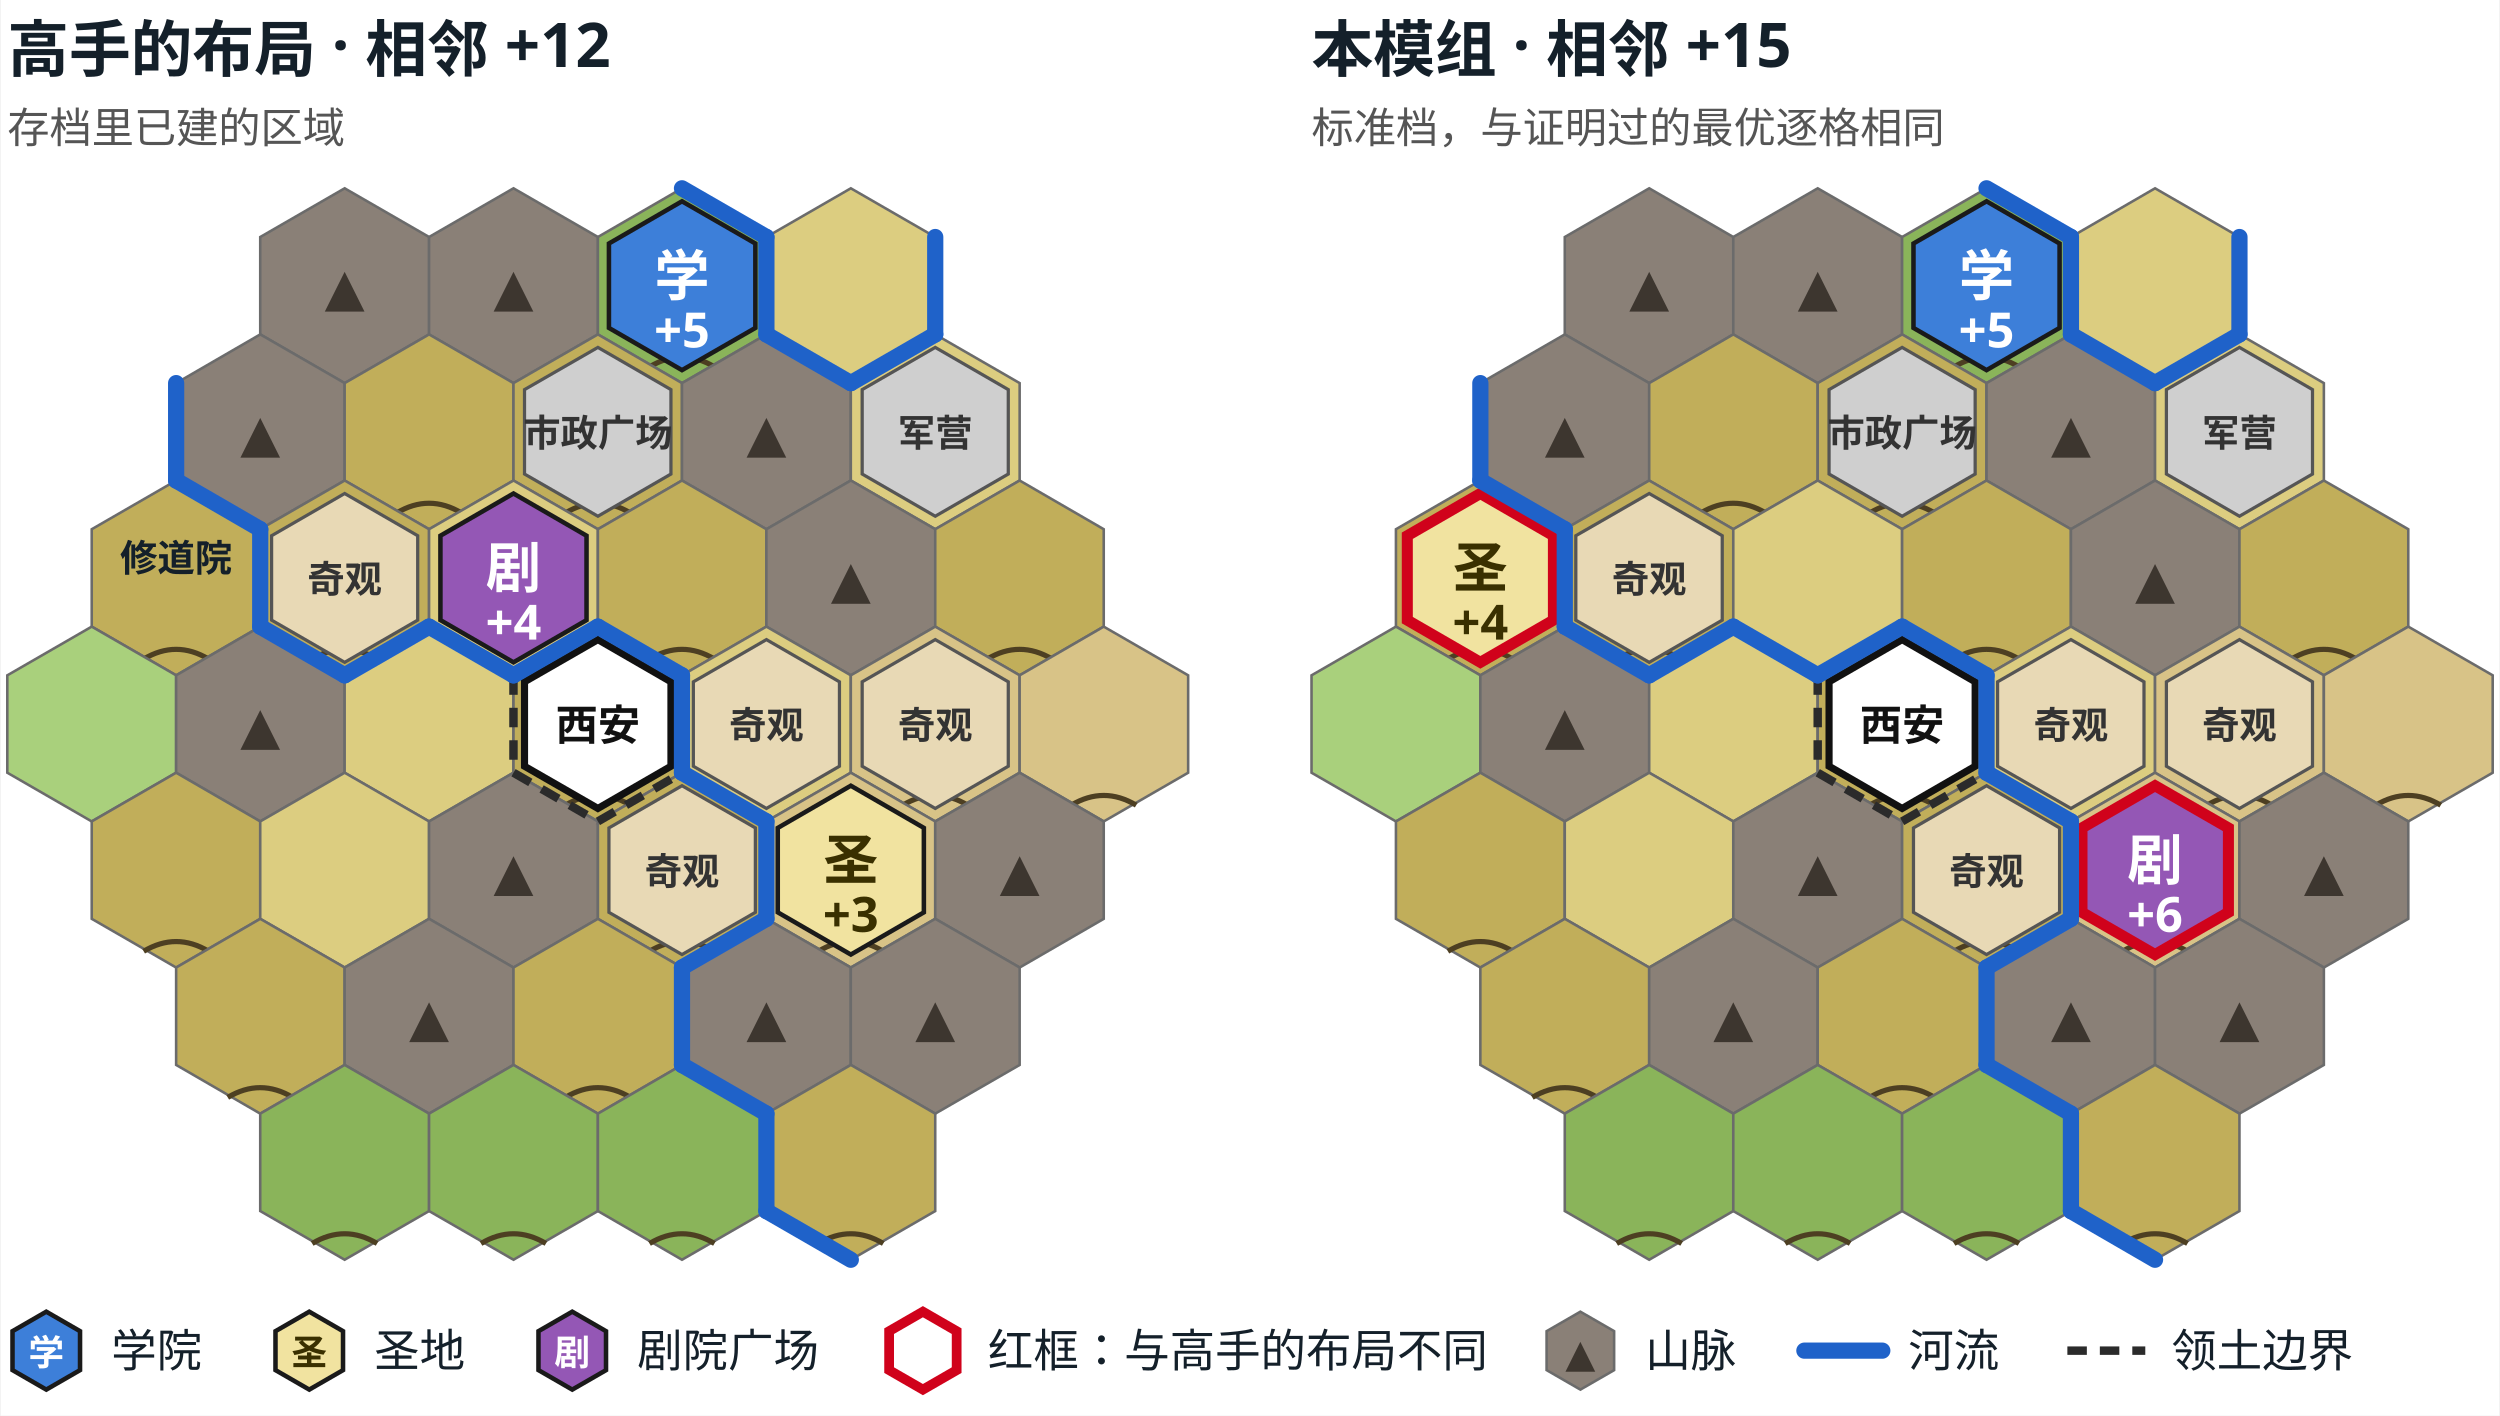
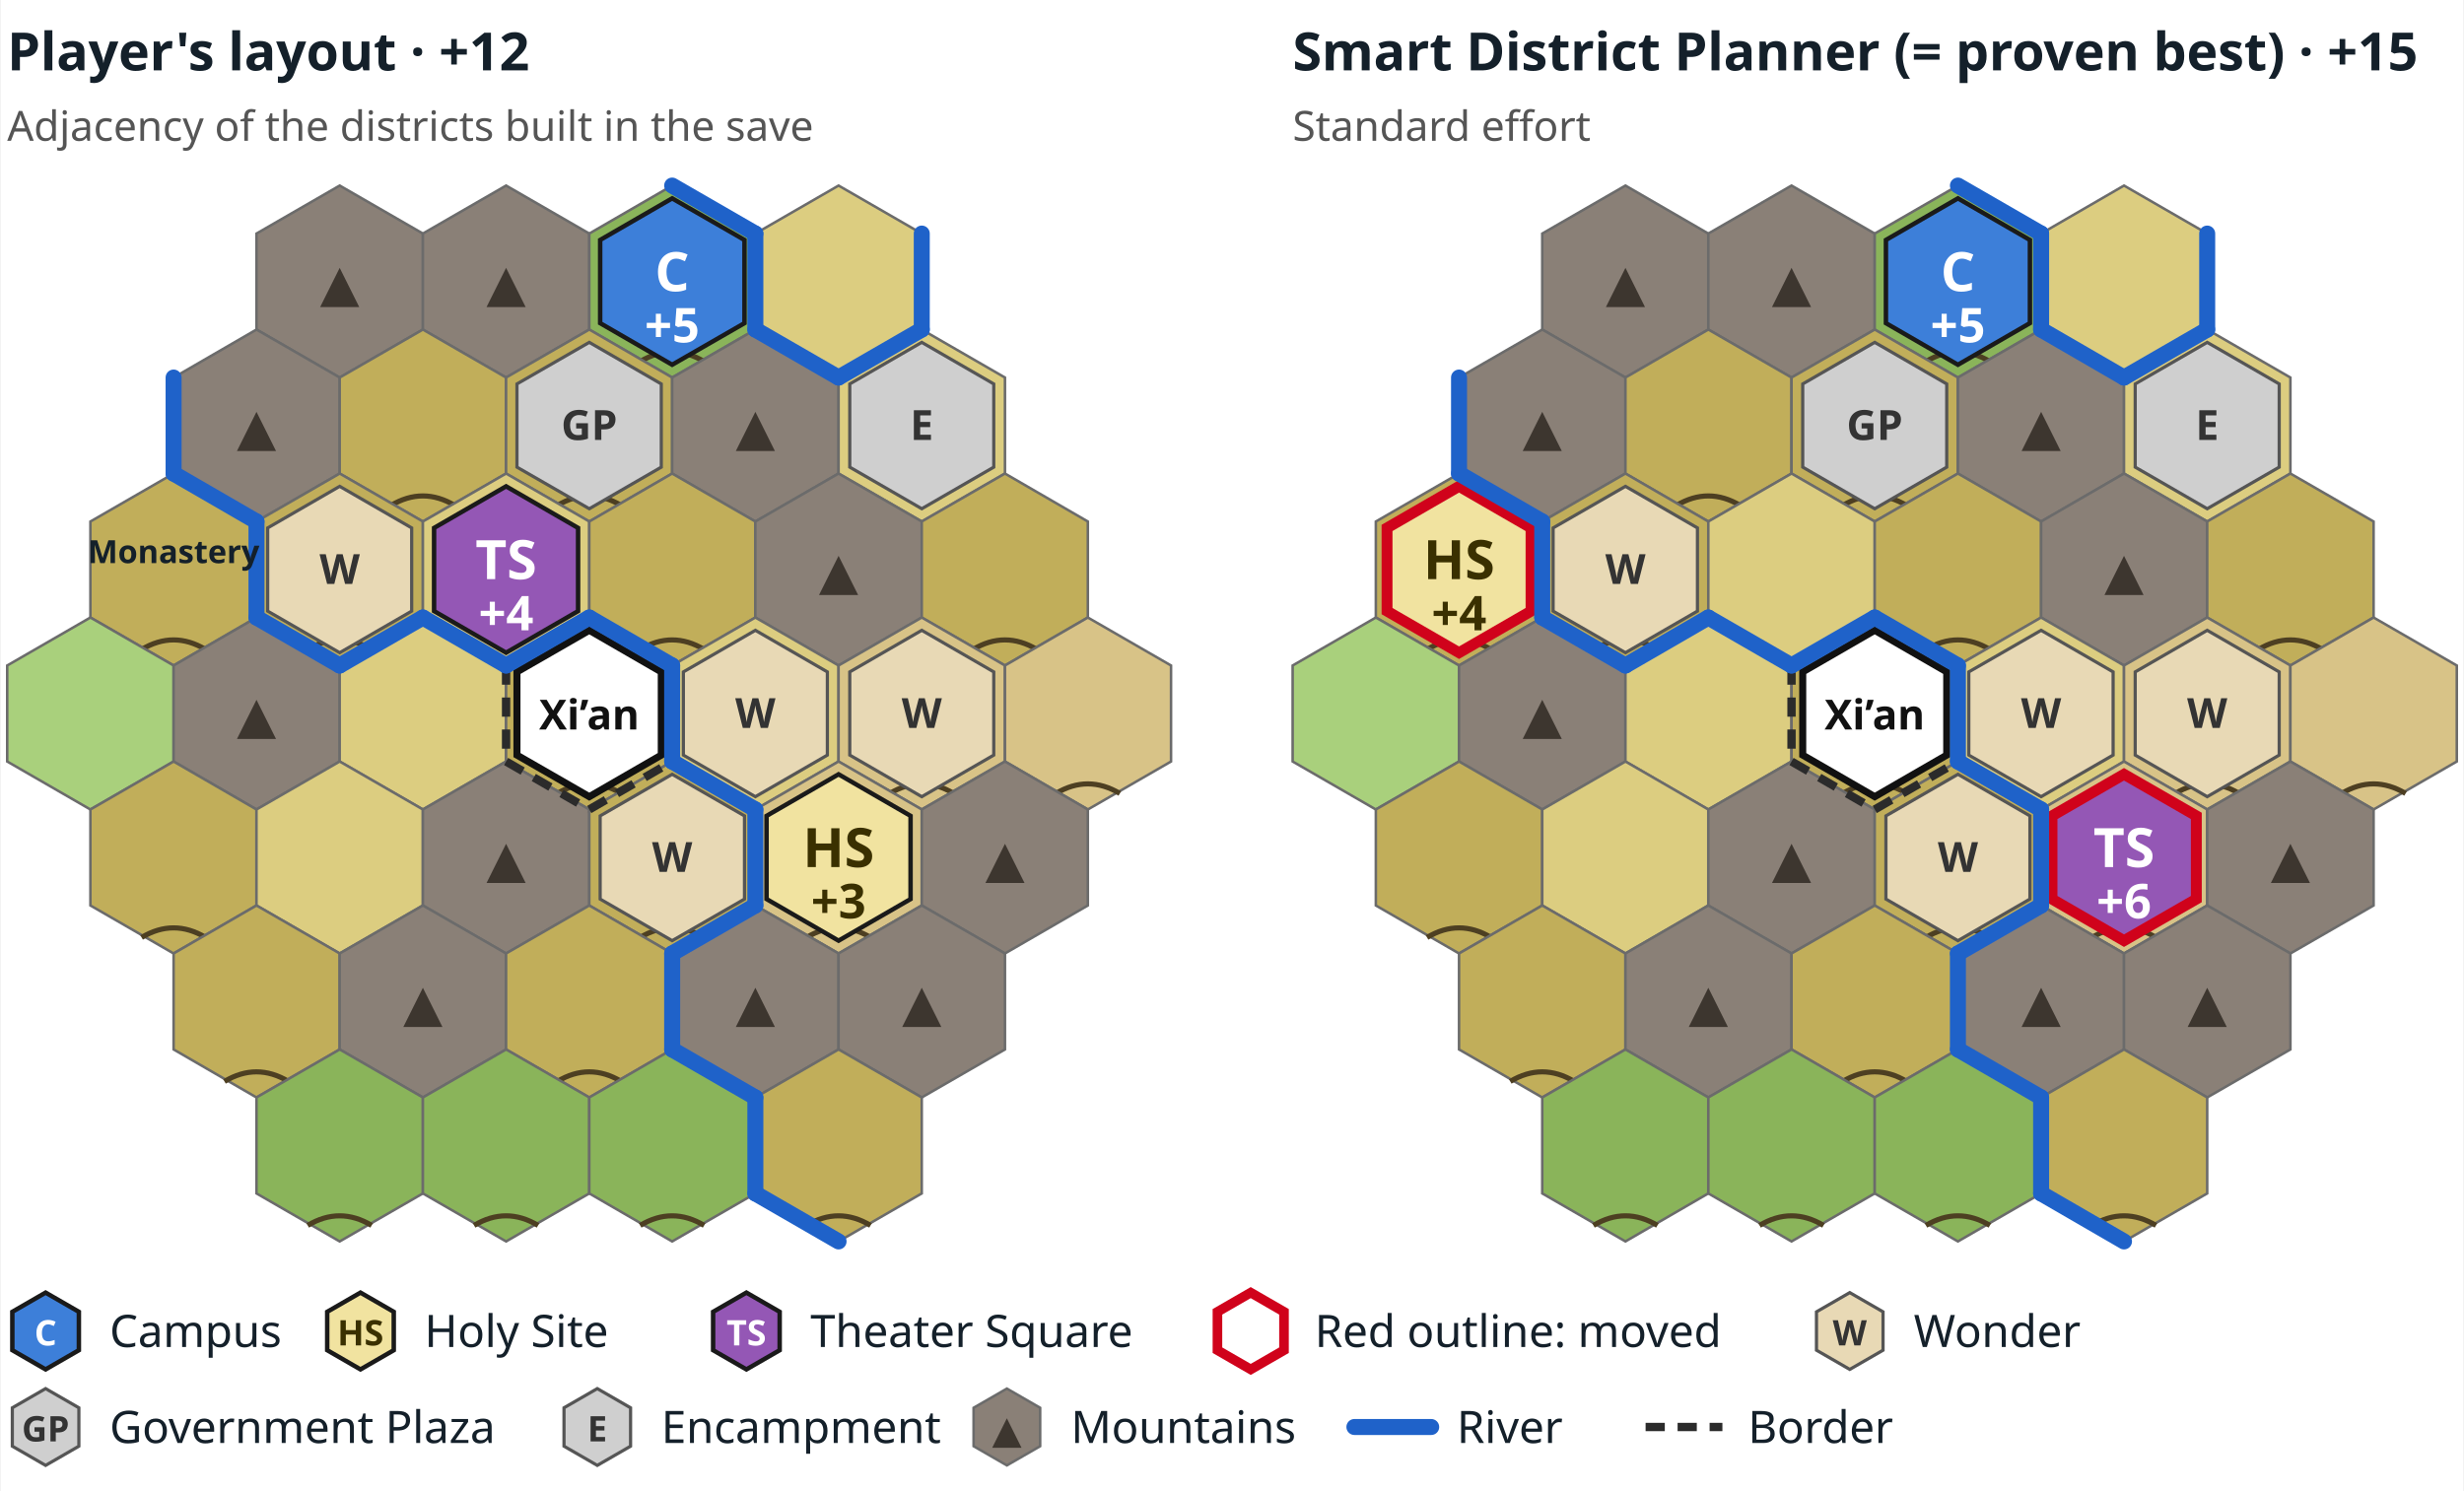
- <svg xmlns="http://www.w3.org/2000/svg" width="770" height="436" viewBox="0 0 769.5 436.0" font-family="'Noto Sans SC','PingFang SC','Microsoft YaHei','Hiragino Sans GB',sans-serif">
+ <svg xmlns="http://www.w3.org/2000/svg" width="770" height="466" viewBox="0 0 769.5 466.0" font-family="'Noto Sans SC','PingFang SC','Microsoft YaHei','Hiragino Sans GB',sans-serif">
  <rect width="100%" height="100%" fill="#ffffff" />
  <defs>
    <pattern id="foreign" width="6" height="6" patternUnits="userSpaceOnUse" patternTransform="rotate(45)">
      <line x1="0" y1="0" x2="0" y2="6" stroke="#ffffff" stroke-width="2.2" stroke-opacity="0.75" />
    </pattern>
    <pattern id="flood" width="8" height="7" patternUnits="userSpaceOnUse">
      <path d="M0,4 q2,-2.5 4,0 t4,0" fill="none" stroke="#7a5a1e" stroke-width="1.1" stroke-opacity="0.7" />
    </pattern>
  </defs>
-   <text x="2.0" y="22.0" font-size="19" font-weight="700" fill="#14202a" text-anchor="start">高手的布局 · 相邻 +12</text>
-   <text x="2.0" y="44.0" font-size="13" font-weight="400" fill="#555555" text-anchor="start">存档里已建的区域</text>
+   <text x="2.0" y="22.0" font-size="16.5" font-weight="700" fill="#14202a" text-anchor="start">Player's layout · +12</text>
+   <text x="2.0" y="44.0" font-size="13" font-weight="400" fill="#555555" text-anchor="start">Adjacency of the districts built in the save</text>
  <polygon points="131.9,73.0 131.9,103.0 105.9,118.0 79.9,103.0 79.9,73.0 105.9,58.0" fill="#8a8077" stroke="#6b6b6b" stroke-width="0.8" />
  <text x="105.9" y="94.0" font-size="16" font-weight="400" fill="#3d362f" text-anchor="middle">▲</text>
  <polygon points="183.9,73.0 183.9,103.0 157.9,118.0 131.9,103.0 131.9,73.0 157.9,58.0" fill="#8a8077" stroke="#6b6b6b" stroke-width="0.8" />
  <text x="157.9" y="94.0" font-size="16" font-weight="400" fill="#3d362f" text-anchor="middle">▲</text>
  <polygon points="235.8,73.0 235.8,103.0 209.8,118.0 183.9,103.0 183.9,73.0 209.8,58.0" fill="#8ab45a" stroke="#6b6b6b" stroke-width="0.8" />
  <path d="M199.8,113.0 q10,-6 20,0" fill="none" stroke="#4d3f22" stroke-width="1.6" />
  <polygon points="232.4,75.0 232.4,101.0 209.8,114.0 187.3,101.0 187.3,75.0 209.8,62.0" fill="#3d7fd9" stroke="#1a1a1a" stroke-width="1.4" />
-   <text x="209.8" y="91.0" font-size="17" font-weight="700" fill="#ffffff" text-anchor="middle">学</text>
+   <text x="209.8" y="91.0" font-size="17" font-weight="700" fill="#ffffff" text-anchor="middle">C</text>
  <text x="209.8" y="107.0" font-size="15" font-weight="700" fill="#ffffff" text-anchor="middle">+5</text>
  <polygon points="287.8,73.0 287.8,103.0 261.8,118.0 235.8,103.0 235.8,73.0 261.8,58.0" fill="#dccd80" stroke="#6b6b6b" stroke-width="0.8" />
  <polygon points="105.9,118.0 105.9,148.0 79.9,163.0 54.0,148.0 54.0,118.0 79.9,103.0" fill="#8a8077" stroke="#6b6b6b" stroke-width="0.8" />
  <text x="79.9" y="139.0" font-size="16" font-weight="400" fill="#3d362f" text-anchor="middle">▲</text>
  <polygon points="157.9,118.0 157.9,148.0 131.9,163.0 105.9,148.0 105.9,118.0 131.9,103.0" fill="#c1ae5a" stroke="#6b6b6b" stroke-width="0.8" />
  <path d="M121.9,158.0 q10,-6 20,0" fill="none" stroke="#4d3f22" stroke-width="1.6" />
  <polygon points="209.8,118.0 209.8,148.0 183.9,163.0 157.9,148.0 157.9,118.0 183.9,103.0" fill="#c1ae5a" stroke="#6b6b6b" stroke-width="0.8" />
  <path d="M173.9,158.0 q10,-6 20,0" fill="none" stroke="#4d3f22" stroke-width="1.6" />
  <polygon points="206.4,120.0 206.4,146.0 183.9,159.0 161.3,146.0 161.3,120.0 183.9,107.0" fill="#cfcfcf" stroke="#555555" stroke-width="1" />
-   <text x="183.9" y="137.5" font-size="11.5" font-weight="700" fill="#333333" text-anchor="middle">市政广场</text>
+   <text x="183.9" y="137.5" font-size="13" font-weight="700" fill="#333333" text-anchor="middle">GP</text>
  <polygon points="261.8,118.0 261.8,148.0 235.8,163.0 209.8,148.0 209.8,118.0 235.8,103.0" fill="#8a8077" stroke="#6b6b6b" stroke-width="0.8" />
  <text x="235.8" y="139.0" font-size="16" font-weight="400" fill="#3d362f" text-anchor="middle">▲</text>
  <polygon points="313.8,118.0 313.8,148.0 287.8,163.0 261.8,148.0 261.8,118.0 287.8,103.0" fill="#dccd80" stroke="#6b6b6b" stroke-width="0.8" />
  <polygon points="310.3,120.0 310.3,146.0 287.8,159.0 265.3,146.0 265.3,120.0 287.8,107.0" fill="#cfcfcf" stroke="#555555" stroke-width="1" />
-   <text x="287.8" y="137.5" font-size="11.5" font-weight="700" fill="#333333" text-anchor="middle">军营</text>
+   <text x="287.8" y="137.5" font-size="13" font-weight="700" fill="#333333" text-anchor="middle">E</text>
  <polygon points="79.9,163.0 79.9,193.0 54.0,208.0 28.0,193.0 28.0,163.0 54.0,148.0" fill="#c1ae5a" stroke="#6b6b6b" stroke-width="0.8" />
  <path d="M44.0,203.0 q10,-6 20,0" fill="none" stroke="#4d3f22" stroke-width="1.6" />
  <polygon points="131.9,163.0 131.9,193.0 105.9,208.0 79.9,193.0 79.9,163.0 105.9,148.0" fill="#c1ae5a" stroke="#6b6b6b" stroke-width="0.8" />
  <path d="M95.9,203.0 q10,-6 20,0" fill="none" stroke="#4d3f22" stroke-width="1.6" />
  <polygon points="128.4,165.0 128.4,191.0 105.9,204.0 83.4,191.0 83.4,165.0 105.9,152.0" fill="#e8d9b5" stroke="#555555" stroke-width="1" />
-   <text x="105.9" y="182.5" font-size="11.5" font-weight="700" fill="#333333" text-anchor="middle">奇观</text>
+   <text x="105.9" y="182.5" font-size="13" font-weight="700" fill="#333333" text-anchor="middle">W</text>
  <polygon points="183.9,163.0 183.9,193.0 157.9,208.0 131.9,193.0 131.9,163.0 157.9,148.0" fill="#dccd80" stroke="#6b6b6b" stroke-width="0.8" />
  <polygon points="180.4,165.0 180.4,191.0 157.9,204.0 135.4,191.0 135.4,165.0 157.9,152.0" fill="#9457b5" stroke="#1a1a1a" stroke-width="1.4" />
-   <text x="157.9" y="181.0" font-size="17" font-weight="700" fill="#ffffff" text-anchor="middle">剧</text>
+   <text x="157.9" y="181.0" font-size="17" font-weight="700" fill="#ffffff" text-anchor="middle">TS</text>
  <text x="157.9" y="197.0" font-size="15" font-weight="700" fill="#ffffff" text-anchor="middle">+4</text>
  <polygon points="235.8,163.0 235.8,193.0 209.8,208.0 183.9,193.0 183.9,163.0 209.8,148.0" fill="#c1ae5a" stroke="#6b6b6b" stroke-width="0.8" />
  <path d="M199.8,203.0 q10,-6 20,0" fill="none" stroke="#4d3f22" stroke-width="1.6" />
  <polygon points="287.8,163.0 287.8,193.0 261.8,208.0 235.8,193.0 235.8,163.0 261.8,148.0" fill="#8a8077" stroke="#6b6b6b" stroke-width="0.8" />
  <text x="261.8" y="184.0" font-size="16" font-weight="400" fill="#3d362f" text-anchor="middle">▲</text>
  <polygon points="339.7,163.0 339.7,193.0 313.8,208.0 287.8,193.0 287.8,163.0 313.8,148.0" fill="#c1ae5a" stroke="#6b6b6b" stroke-width="0.8" />
  <path d="M303.8,203.0 q10,-6 20,0" fill="none" stroke="#4d3f22" stroke-width="1.6" />
  <polygon points="54.0,208.0 54.0,238.0 28.0,253.0 2.0,238.0 2.0,208.0 28.0,193.0" fill="#a9d07c" stroke="#6b6b6b" stroke-width="0.8" />
  <polygon points="105.9,208.0 105.9,238.0 79.9,253.0 54.0,238.0 54.0,208.0 79.9,193.0" fill="#8a8077" stroke="#6b6b6b" stroke-width="0.8" />
  <text x="79.9" y="229.0" font-size="16" font-weight="400" fill="#3d362f" text-anchor="middle">▲</text>
  <polygon points="157.9,208.0 157.9,238.0 131.9,253.0 105.9,238.0 105.9,208.0 131.9,193.0" fill="#dccd80" stroke="#6b6b6b" stroke-width="0.8" />
  <polygon points="209.8,208.0 209.8,238.0 183.9,253.0 157.9,238.0 157.9,208.0 183.9,193.0" fill="#c1ae5a" stroke="#6b6b6b" stroke-width="0.8" />
  <path d="M173.9,248.0 q10,-6 20,0" fill="none" stroke="#4d3f22" stroke-width="1.6" />
  <polygon points="206.4,210.0 206.4,236.0 183.9,249.0 161.3,236.0 161.3,210.0 183.9,197.0" fill="#ffffff" stroke="#111111" stroke-width="2.2" />
-   <text x="183.9" y="228.0" font-size="13" font-weight="700" fill="#111111" text-anchor="middle">西安</text>
+   <text x="183.9" y="228.0" font-size="13" font-weight="700" fill="#111111" text-anchor="middle">Xi’an</text>
  <polygon points="261.8,208.0 261.8,238.0 235.8,253.0 209.8,238.0 209.8,208.0 235.8,193.0" fill="#dccd80" stroke="#6b6b6b" stroke-width="0.8" />
  <polygon points="258.3,210.0 258.3,236.0 235.8,249.0 213.3,236.0 213.3,210.0 235.8,197.0" fill="#e8d9b5" stroke="#555555" stroke-width="1" />
-   <text x="235.8" y="227.5" font-size="11.5" font-weight="700" fill="#333333" text-anchor="middle">奇观</text>
+   <text x="235.8" y="227.5" font-size="13" font-weight="700" fill="#333333" text-anchor="middle">W</text>
  <polygon points="313.8,208.0 313.8,238.0 287.8,253.0 261.8,238.0 261.8,208.0 287.8,193.0" fill="#d8c387" stroke="#6b6b6b" stroke-width="0.8" />
  <path d="M277.8,248.0 q10,-6 20,0" fill="none" stroke="#4d3f22" stroke-width="1.6" />
  <polygon points="310.3,210.0 310.3,236.0 287.8,249.0 265.3,236.0 265.3,210.0 287.8,197.0" fill="#e8d9b5" stroke="#555555" stroke-width="1" />
-   <text x="287.8" y="227.5" font-size="11.5" font-weight="700" fill="#333333" text-anchor="middle">奇观</text>
+   <text x="287.8" y="227.5" font-size="13" font-weight="700" fill="#333333" text-anchor="middle">W</text>
  <polygon points="365.7,208.0 365.7,238.0 339.7,253.0 313.8,238.0 313.8,208.0 339.7,193.0" fill="#d8c387" stroke="#6b6b6b" stroke-width="0.8" />
  <path d="M329.7,248.0 q10,-6 20,0" fill="none" stroke="#4d3f22" stroke-width="1.6" />
  <polygon points="79.9,253.0 79.9,283.0 54.0,298.0 28.0,283.0 28.0,253.0 54.0,238.0" fill="#c1ae5a" stroke="#6b6b6b" stroke-width="0.8" />
  <path d="M44.0,293.0 q10,-6 20,0" fill="none" stroke="#4d3f22" stroke-width="1.6" />
  <polygon points="131.9,253.0 131.9,283.0 105.9,298.0 79.9,283.0 79.9,253.0 105.9,238.0" fill="#dccd80" stroke="#6b6b6b" stroke-width="0.8" />
  <polygon points="183.9,253.0 183.9,283.0 157.9,298.0 131.9,283.0 131.9,253.0 157.9,238.0" fill="#8a8077" stroke="#6b6b6b" stroke-width="0.8" />
  <text x="157.9" y="274.0" font-size="16" font-weight="400" fill="#3d362f" text-anchor="middle">▲</text>
  <polygon points="235.8,253.0 235.8,283.0 209.8,298.0 183.9,283.0 183.9,253.0 209.8,238.0" fill="#c1ae5a" stroke="#6b6b6b" stroke-width="0.8" />
  <path d="M199.8,293.0 q10,-6 20,0" fill="none" stroke="#4d3f22" stroke-width="1.6" />
  <polygon points="232.4,255.0 232.4,281.0 209.8,294.0 187.3,281.0 187.3,255.0 209.8,242.0" fill="#e8d9b5" stroke="#555555" stroke-width="1" />
-   <text x="209.8" y="272.5" font-size="11.5" font-weight="700" fill="#333333" text-anchor="middle">奇观</text>
+   <text x="209.8" y="272.5" font-size="13" font-weight="700" fill="#333333" text-anchor="middle">W</text>
  <polygon points="287.8,253.0 287.8,283.0 261.8,298.0 235.8,283.0 235.8,253.0 261.8,238.0" fill="#d8c387" stroke="#6b6b6b" stroke-width="0.8" />
  <path d="M251.8,293.0 q10,-6 20,0" fill="none" stroke="#4d3f22" stroke-width="1.6" />
  <polygon points="284.3,255.0 284.3,281.0 261.8,294.0 239.3,281.0 239.3,255.0 261.8,242.0" fill="#f1e3a0" stroke="#1a1a1a" stroke-width="1.4" />
-   <text x="261.8" y="271.0" font-size="17" font-weight="700" fill="#3a3000" text-anchor="middle">圣</text>
+   <text x="261.8" y="271.0" font-size="17" font-weight="700" fill="#3a3000" text-anchor="middle">HS</text>
  <text x="261.8" y="287.0" font-size="15" font-weight="700" fill="#3a3000" text-anchor="middle">+3</text>
  <polygon points="339.7,253.0 339.7,283.0 313.8,298.0 287.8,283.0 287.8,253.0 313.8,238.0" fill="#8a8077" stroke="#6b6b6b" stroke-width="0.8" />
  <text x="313.8" y="274.0" font-size="16" font-weight="400" fill="#3d362f" text-anchor="middle">▲</text>
  <polygon points="105.9,298.0 105.9,328.0 79.9,343.0 54.0,328.0 54.0,298.0 79.9,283.0" fill="#c1ae5a" stroke="#6b6b6b" stroke-width="0.8" />
  <path d="M69.9,338.0 q10,-6 20,0" fill="none" stroke="#4d3f22" stroke-width="1.6" />
  <polygon points="157.9,298.0 157.9,328.0 131.9,343.0 105.9,328.0 105.9,298.0 131.9,283.0" fill="#8a8077" stroke="#6b6b6b" stroke-width="0.8" />
  <text x="131.9" y="319.0" font-size="16" font-weight="400" fill="#3d362f" text-anchor="middle">▲</text>
  <polygon points="209.8,298.0 209.8,328.0 183.9,343.0 157.9,328.0 157.9,298.0 183.9,283.0" fill="#c1ae5a" stroke="#6b6b6b" stroke-width="0.8" />
  <path d="M173.9,338.0 q10,-6 20,0" fill="none" stroke="#4d3f22" stroke-width="1.6" />
  <polygon points="261.8,298.0 261.8,328.0 235.8,343.0 209.8,328.0 209.8,298.0 235.8,283.0" fill="#8a8077" stroke="#6b6b6b" stroke-width="0.8" />
  <text x="235.8" y="319.0" font-size="16" font-weight="400" fill="#3d362f" text-anchor="middle">▲</text>
  <polygon points="313.8,298.0 313.8,328.0 287.8,343.0 261.8,328.0 261.8,298.0 287.8,283.0" fill="#8a8077" stroke="#6b6b6b" stroke-width="0.8" />
  <text x="287.8" y="319.0" font-size="16" font-weight="400" fill="#3d362f" text-anchor="middle">▲</text>
  <polygon points="131.9,343.0 131.9,373.0 105.9,388.0 79.9,373.0 79.9,343.0 105.9,328.0" fill="#8ab45a" stroke="#6b6b6b" stroke-width="0.8" />
  <path d="M95.9,383.0 q10,-6 20,0" fill="none" stroke="#4d3f22" stroke-width="1.6" />
  <polygon points="183.9,343.0 183.9,373.0 157.9,388.0 131.9,373.0 131.9,343.0 157.9,328.0" fill="#8ab45a" stroke="#6b6b6b" stroke-width="0.8" />
  <path d="M147.9,383.0 q10,-6 20,0" fill="none" stroke="#4d3f22" stroke-width="1.6" />
  <polygon points="235.8,343.0 235.8,373.0 209.8,388.0 183.9,373.0 183.9,343.0 209.8,328.0" fill="#8ab45a" stroke="#6b6b6b" stroke-width="0.8" />
  <path d="M199.8,383.0 q10,-6 20,0" fill="none" stroke="#4d3f22" stroke-width="1.6" />
  <polygon points="287.8,343.0 287.8,373.0 261.8,388.0 235.8,373.0 235.8,343.0 261.8,328.0" fill="#c1ae5a" stroke="#6b6b6b" stroke-width="0.8" />
  <path d="M251.8,383.0 q10,-6 20,0" fill="none" stroke="#4d3f22" stroke-width="1.6" />
  <line x1="157.9" y1="238.0" x2="183.9" y2="253.0" stroke="#2b2b2b" stroke-width="2.6" stroke-dasharray="6,4" />
  <line x1="183.9" y1="253.0" x2="209.8" y2="238.0" stroke="#2b2b2b" stroke-width="2.6" stroke-dasharray="6,4" />
  <line x1="157.9" y1="208.0" x2="157.9" y2="238.0" stroke="#2b2b2b" stroke-width="2.6" stroke-dasharray="6,4" />
  <line x1="183.9" y1="193.0" x2="209.8" y2="208.0" stroke="#2b2b2b" stroke-width="2.6" stroke-dasharray="6,4" />
  <line x1="209.8" y1="208.0" x2="209.8" y2="238.0" stroke="#2b2b2b" stroke-width="2.6" stroke-dasharray="6,4" />
  <line x1="183.9" y1="193.0" x2="157.9" y2="208.0" stroke="#2b2b2b" stroke-width="2.6" stroke-dasharray="6,4" />
  <line x1="261.8" y1="388.0" x2="235.8" y2="373.0" stroke="#1f62c9" stroke-width="5.0" stroke-linecap="round" />
  <line x1="235.8" y1="343.0" x2="235.8" y2="373.0" stroke="#1f62c9" stroke-width="5.0" stroke-linecap="round" />
  <line x1="235.8" y1="343.0" x2="209.8" y2="328.0" stroke="#1f62c9" stroke-width="5.0" stroke-linecap="round" />
  <line x1="209.8" y1="298.0" x2="209.8" y2="328.0" stroke="#1f62c9" stroke-width="5.0" stroke-linecap="round" />
  <line x1="235.8" y1="283.0" x2="209.8" y2="298.0" stroke="#1f62c9" stroke-width="5.0" stroke-linecap="round" />
  <line x1="235.8" y1="253.0" x2="235.8" y2="283.0" stroke="#1f62c9" stroke-width="5.0" stroke-linecap="round" />
  <line x1="235.8" y1="253.0" x2="209.8" y2="238.0" stroke="#1f62c9" stroke-width="5.0" stroke-linecap="round" />
  <line x1="209.8" y1="208.0" x2="209.8" y2="238.0" stroke="#1f62c9" stroke-width="5.0" stroke-linecap="round" />
  <line x1="209.8" y1="208.0" x2="183.9" y2="193.0" stroke="#1f62c9" stroke-width="5.0" stroke-linecap="round" />
  <line x1="183.9" y1="193.0" x2="157.9" y2="208.0" stroke="#1f62c9" stroke-width="5.0" stroke-linecap="round" />
  <line x1="157.9" y1="208.0" x2="131.9" y2="193.0" stroke="#1f62c9" stroke-width="5.0" stroke-linecap="round" />
  <line x1="131.9" y1="193.0" x2="105.9" y2="208.0" stroke="#1f62c9" stroke-width="5.0" stroke-linecap="round" />
  <line x1="105.9" y1="208.0" x2="79.9" y2="193.0" stroke="#1f62c9" stroke-width="5.0" stroke-linecap="round" />
  <line x1="79.9" y1="163.0" x2="79.9" y2="193.0" stroke="#1f62c9" stroke-width="5.0" stroke-linecap="round" />
  <line x1="79.9" y1="163.0" x2="54.0" y2="148.0" stroke="#1f62c9" stroke-width="5.0" stroke-linecap="round" />
  <line x1="54.0" y1="118.0" x2="54.0" y2="148.0" stroke="#1f62c9" stroke-width="5.0" stroke-linecap="round" />
  <line x1="287.8" y1="73.0" x2="287.8" y2="103.0" stroke="#1f62c9" stroke-width="5.0" stroke-linecap="round" />
  <line x1="287.8" y1="103.0" x2="261.8" y2="118.0" stroke="#1f62c9" stroke-width="5.0" stroke-linecap="round" />
  <line x1="261.8" y1="118.0" x2="235.8" y2="103.0" stroke="#1f62c9" stroke-width="5.0" stroke-linecap="round" />
  <line x1="235.8" y1="73.0" x2="235.8" y2="103.0" stroke="#1f62c9" stroke-width="5.0" stroke-linecap="round" />
  <line x1="235.8" y1="73.0" x2="209.8" y2="58.0" stroke="#1f62c9" stroke-width="5.0" stroke-linecap="round" />
-   <text x="54.0" y="176.0" font-size="11.5" font-weight="700" fill="#14202a" text-anchor="middle">修道院</text>
-   <text x="403.7" y="22.0" font-size="19" font-weight="700" fill="#14202a" text-anchor="start">本模组 · 相邻 +15</text>
-   <text x="403.7" y="44.0" font-size="13" font-weight="400" fill="#555555" text-anchor="start">标准档，与证明过的最优逐格相同</text>
+   <text x="54.0" y="176.0" font-size="10" font-weight="700" fill="#14202a" text-anchor="middle">Monastery</text>
+   <text x="403.7" y="22.0" font-size="16.5" font-weight="700" fill="#14202a" text-anchor="start">Smart District Planner (= proven best) · +15</text>
+   <text x="403.7" y="44.0" font-size="13" font-weight="400" fill="#555555" text-anchor="start">Standard effort</text>
  <polygon points="533.6,73.0 533.6,103.0 507.7,118.0 481.7,103.0 481.7,73.0 507.7,58.0" fill="#8a8077" stroke="#6b6b6b" stroke-width="0.8" />
  <text x="507.7" y="94.0" font-size="16" font-weight="400" fill="#3d362f" text-anchor="middle">▲</text>
  <polygon points="585.6,73.0 585.6,103.0 559.6,118.0 533.6,103.0 533.6,73.0 559.6,58.0" fill="#8a8077" stroke="#6b6b6b" stroke-width="0.8" />
  <text x="559.6" y="94.0" font-size="16" font-weight="400" fill="#3d362f" text-anchor="middle">▲</text>
  <polygon points="637.6,73.0 637.6,103.0 611.6,118.0 585.6,103.0 585.6,73.0 611.6,58.0" fill="#8ab45a" stroke="#6b6b6b" stroke-width="0.8" />
  <path d="M601.6,113.0 q10,-6 20,0" fill="none" stroke="#4d3f22" stroke-width="1.6" />
  <polygon points="634.1,75.0 634.1,101.0 611.6,114.0 589.1,101.0 589.1,75.0 611.6,62.0" fill="#3d7fd9" stroke="#1a1a1a" stroke-width="1.4" />
-   <text x="611.6" y="91.0" font-size="17" font-weight="700" fill="#ffffff" text-anchor="middle">学</text>
+   <text x="611.6" y="91.0" font-size="17" font-weight="700" fill="#ffffff" text-anchor="middle">C</text>
  <text x="611.6" y="107.0" font-size="15" font-weight="700" fill="#ffffff" text-anchor="middle">+5</text>
  <polygon points="689.5,73.0 689.5,103.0 663.5,118.0 637.6,103.0 637.6,73.0 663.5,58.0" fill="#dccd80" stroke="#6b6b6b" stroke-width="0.8" />
  <polygon points="507.7,118.0 507.7,148.0 481.7,163.0 455.7,148.0 455.7,118.0 481.7,103.0" fill="#8a8077" stroke="#6b6b6b" stroke-width="0.8" />
  <text x="481.7" y="139.0" font-size="16" font-weight="400" fill="#3d362f" text-anchor="middle">▲</text>
  <polygon points="559.6,118.0 559.6,148.0 533.6,163.0 507.7,148.0 507.7,118.0 533.6,103.0" fill="#c1ae5a" stroke="#6b6b6b" stroke-width="0.8" />
  <path d="M523.6,158.0 q10,-6 20,0" fill="none" stroke="#4d3f22" stroke-width="1.6" />
  <polygon points="611.6,118.0 611.6,148.0 585.6,163.0 559.6,148.0 559.6,118.0 585.6,103.0" fill="#c1ae5a" stroke="#6b6b6b" stroke-width="0.8" />
  <path d="M575.6,158.0 q10,-6 20,0" fill="none" stroke="#4d3f22" stroke-width="1.6" />
  <polygon points="608.1,120.0 608.1,146.0 585.6,159.0 563.1,146.0 563.1,120.0 585.6,107.0" fill="#cfcfcf" stroke="#555555" stroke-width="1" />
-   <text x="585.6" y="137.5" font-size="11.5" font-weight="700" fill="#333333" text-anchor="middle">市政广场</text>
+   <text x="585.6" y="137.5" font-size="13" font-weight="700" fill="#333333" text-anchor="middle">GP</text>
  <polygon points="663.5,118.0 663.5,148.0 637.6,163.0 611.6,148.0 611.6,118.0 637.6,103.0" fill="#8a8077" stroke="#6b6b6b" stroke-width="0.8" />
  <text x="637.6" y="139.0" font-size="16" font-weight="400" fill="#3d362f" text-anchor="middle">▲</text>
  <polygon points="715.5,118.0 715.5,148.0 689.5,163.0 663.5,148.0 663.5,118.0 689.5,103.0" fill="#dccd80" stroke="#6b6b6b" stroke-width="0.8" />
  <polygon points="712.0,120.0 712.0,146.0 689.5,159.0 667.0,146.0 667.0,120.0 689.5,107.0" fill="#cfcfcf" stroke="#555555" stroke-width="1" />
-   <text x="689.5" y="137.5" font-size="11.5" font-weight="700" fill="#333333" text-anchor="middle">军营</text>
+   <text x="689.5" y="137.5" font-size="13" font-weight="700" fill="#333333" text-anchor="middle">E</text>
  <polygon points="481.7,163.0 481.7,193.0 455.7,208.0 429.7,193.0 429.7,163.0 455.7,148.0" fill="#c1ae5a" stroke="#6b6b6b" stroke-width="0.8" />
  <path d="M445.7,203.0 q10,-6 20,0" fill="none" stroke="#4d3f22" stroke-width="1.6" />
  <polygon points="478.2,165.0 478.2,191.0 455.7,204.0 433.2,191.0 433.2,165.0 455.7,152.0" fill="#f1e3a0" stroke="#d0021b" stroke-width="3.4" />
-   <text x="455.7" y="181.0" font-size="17" font-weight="700" fill="#3a3000" text-anchor="middle">圣</text>
+   <text x="455.7" y="181.0" font-size="17" font-weight="700" fill="#3a3000" text-anchor="middle">HS</text>
  <text x="455.7" y="197.0" font-size="15" font-weight="700" fill="#3a3000" text-anchor="middle">+4</text>
  <polygon points="533.6,163.0 533.6,193.0 507.7,208.0 481.7,193.0 481.7,163.0 507.7,148.0" fill="#c1ae5a" stroke="#6b6b6b" stroke-width="0.8" />
  <path d="M497.7,203.0 q10,-6 20,0" fill="none" stroke="#4d3f22" stroke-width="1.6" />
  <polygon points="530.2,165.0 530.2,191.0 507.7,204.0 485.1,191.0 485.1,165.0 507.7,152.0" fill="#e8d9b5" stroke="#555555" stroke-width="1" />
-   <text x="507.7" y="182.5" font-size="11.5" font-weight="700" fill="#333333" text-anchor="middle">奇观</text>
+   <text x="507.7" y="182.5" font-size="13" font-weight="700" fill="#333333" text-anchor="middle">W</text>
  <polygon points="585.6,163.0 585.6,193.0 559.6,208.0 533.6,193.0 533.6,163.0 559.6,148.0" fill="#dccd80" stroke="#6b6b6b" stroke-width="0.8" />
  <polygon points="637.6,163.0 637.6,193.0 611.6,208.0 585.6,193.0 585.6,163.0 611.6,148.0" fill="#c1ae5a" stroke="#6b6b6b" stroke-width="0.8" />
  <path d="M601.6,203.0 q10,-6 20,0" fill="none" stroke="#4d3f22" stroke-width="1.6" />
  <polygon points="689.5,163.0 689.5,193.0 663.5,208.0 637.6,193.0 637.6,163.0 663.5,148.0" fill="#8a8077" stroke="#6b6b6b" stroke-width="0.8" />
  <text x="663.5" y="184.0" font-size="16" font-weight="400" fill="#3d362f" text-anchor="middle">▲</text>
  <polygon points="741.5,163.0 741.5,193.0 715.5,208.0 689.5,193.0 689.5,163.0 715.5,148.0" fill="#c1ae5a" stroke="#6b6b6b" stroke-width="0.8" />
  <path d="M705.5,203.0 q10,-6 20,0" fill="none" stroke="#4d3f22" stroke-width="1.6" />
  <polygon points="455.7,208.0 455.7,238.0 429.7,253.0 403.7,238.0 403.7,208.0 429.7,193.0" fill="#a9d07c" stroke="#6b6b6b" stroke-width="0.8" />
  <polygon points="507.7,208.0 507.7,238.0 481.7,253.0 455.7,238.0 455.7,208.0 481.7,193.0" fill="#8a8077" stroke="#6b6b6b" stroke-width="0.8" />
  <text x="481.7" y="229.0" font-size="16" font-weight="400" fill="#3d362f" text-anchor="middle">▲</text>
  <polygon points="559.6,208.0 559.6,238.0 533.6,253.0 507.7,238.0 507.7,208.0 533.6,193.0" fill="#dccd80" stroke="#6b6b6b" stroke-width="0.8" />
  <polygon points="611.6,208.0 611.6,238.0 585.6,253.0 559.6,238.0 559.6,208.0 585.6,193.0" fill="#c1ae5a" stroke="#6b6b6b" stroke-width="0.8" />
  <path d="M575.6,248.0 q10,-6 20,0" fill="none" stroke="#4d3f22" stroke-width="1.6" />
  <polygon points="608.1,210.0 608.1,236.0 585.6,249.0 563.1,236.0 563.1,210.0 585.6,197.0" fill="#ffffff" stroke="#111111" stroke-width="2.2" />
-   <text x="585.6" y="228.0" font-size="13" font-weight="700" fill="#111111" text-anchor="middle">西安</text>
+   <text x="585.6" y="228.0" font-size="13" font-weight="700" fill="#111111" text-anchor="middle">Xi’an</text>
  <polygon points="663.5,208.0 663.5,238.0 637.6,253.0 611.6,238.0 611.6,208.0 637.6,193.0" fill="#dccd80" stroke="#6b6b6b" stroke-width="0.8" />
  <polygon points="660.1,210.0 660.1,236.0 637.6,249.0 615.0,236.0 615.0,210.0 637.6,197.0" fill="#e8d9b5" stroke="#555555" stroke-width="1" />
-   <text x="637.6" y="227.5" font-size="11.5" font-weight="700" fill="#333333" text-anchor="middle">奇观</text>
+   <text x="637.6" y="227.5" font-size="13" font-weight="700" fill="#333333" text-anchor="middle">W</text>
  <polygon points="715.5,208.0 715.5,238.0 689.5,253.0 663.5,238.0 663.5,208.0 689.5,193.0" fill="#d8c387" stroke="#6b6b6b" stroke-width="0.8" />
  <path d="M679.5,248.0 q10,-6 20,0" fill="none" stroke="#4d3f22" stroke-width="1.6" />
  <polygon points="712.0,210.0 712.0,236.0 689.5,249.0 667.0,236.0 667.0,210.0 689.5,197.0" fill="#e8d9b5" stroke="#555555" stroke-width="1" />
-   <text x="689.5" y="227.5" font-size="11.5" font-weight="700" fill="#333333" text-anchor="middle">奇观</text>
+   <text x="689.5" y="227.5" font-size="13" font-weight="700" fill="#333333" text-anchor="middle">W</text>
  <polygon points="767.5,208.0 767.5,238.0 741.5,253.0 715.5,238.0 715.5,208.0 741.5,193.0" fill="#d8c387" stroke="#6b6b6b" stroke-width="0.8" />
  <path d="M731.5,248.0 q10,-6 20,0" fill="none" stroke="#4d3f22" stroke-width="1.6" />
  <polygon points="481.7,253.0 481.7,283.0 455.7,298.0 429.7,283.0 429.7,253.0 455.7,238.0" fill="#c1ae5a" stroke="#6b6b6b" stroke-width="0.8" />
  <path d="M445.7,293.0 q10,-6 20,0" fill="none" stroke="#4d3f22" stroke-width="1.6" />
  <polygon points="533.6,253.0 533.6,283.0 507.7,298.0 481.7,283.0 481.7,253.0 507.7,238.0" fill="#dccd80" stroke="#6b6b6b" stroke-width="0.8" />
  <polygon points="585.6,253.0 585.6,283.0 559.6,298.0 533.6,283.0 533.6,253.0 559.6,238.0" fill="#8a8077" stroke="#6b6b6b" stroke-width="0.8" />
  <text x="559.6" y="274.0" font-size="16" font-weight="400" fill="#3d362f" text-anchor="middle">▲</text>
  <polygon points="637.6,253.0 637.6,283.0 611.6,298.0 585.6,283.0 585.6,253.0 611.6,238.0" fill="#c1ae5a" stroke="#6b6b6b" stroke-width="0.8" />
  <path d="M601.6,293.0 q10,-6 20,0" fill="none" stroke="#4d3f22" stroke-width="1.6" />
  <polygon points="634.1,255.0 634.1,281.0 611.6,294.0 589.1,281.0 589.1,255.0 611.6,242.0" fill="#e8d9b5" stroke="#555555" stroke-width="1" />
-   <text x="611.6" y="272.5" font-size="11.5" font-weight="700" fill="#333333" text-anchor="middle">奇观</text>
+   <text x="611.6" y="272.5" font-size="13" font-weight="700" fill="#333333" text-anchor="middle">W</text>
  <polygon points="689.5,253.0 689.5,283.0 663.5,298.0 637.6,283.0 637.6,253.0 663.5,238.0" fill="#d8c387" stroke="#6b6b6b" stroke-width="0.8" />
  <path d="M653.5,293.0 q10,-6 20,0" fill="none" stroke="#4d3f22" stroke-width="1.6" />
  <polygon points="686.1,255.0 686.1,281.0 663.5,294.0 641.0,281.0 641.0,255.0 663.5,242.0" fill="#9457b5" stroke="#d0021b" stroke-width="3.4" />
-   <text x="663.5" y="271.0" font-size="17" font-weight="700" fill="#ffffff" text-anchor="middle">剧</text>
+   <text x="663.5" y="271.0" font-size="17" font-weight="700" fill="#ffffff" text-anchor="middle">TS</text>
  <text x="663.5" y="287.0" font-size="15" font-weight="700" fill="#ffffff" text-anchor="middle">+6</text>
  <polygon points="741.5,253.0 741.5,283.0 715.5,298.0 689.5,283.0 689.5,253.0 715.5,238.0" fill="#8a8077" stroke="#6b6b6b" stroke-width="0.8" />
  <text x="715.5" y="274.0" font-size="16" font-weight="400" fill="#3d362f" text-anchor="middle">▲</text>
  <polygon points="507.7,298.0 507.7,328.0 481.7,343.0 455.7,328.0 455.7,298.0 481.7,283.0" fill="#c1ae5a" stroke="#6b6b6b" stroke-width="0.8" />
  <path d="M471.7,338.0 q10,-6 20,0" fill="none" stroke="#4d3f22" stroke-width="1.6" />
  <polygon points="559.6,298.0 559.6,328.0 533.6,343.0 507.7,328.0 507.7,298.0 533.6,283.0" fill="#8a8077" stroke="#6b6b6b" stroke-width="0.8" />
  <text x="533.6" y="319.0" font-size="16" font-weight="400" fill="#3d362f" text-anchor="middle">▲</text>
  <polygon points="611.6,298.0 611.6,328.0 585.6,343.0 559.6,328.0 559.6,298.0 585.6,283.0" fill="#c1ae5a" stroke="#6b6b6b" stroke-width="0.8" />
  <path d="M575.6,338.0 q10,-6 20,0" fill="none" stroke="#4d3f22" stroke-width="1.6" />
  <polygon points="663.5,298.0 663.5,328.0 637.6,343.0 611.6,328.0 611.6,298.0 637.6,283.0" fill="#8a8077" stroke="#6b6b6b" stroke-width="0.8" />
  <text x="637.6" y="319.0" font-size="16" font-weight="400" fill="#3d362f" text-anchor="middle">▲</text>
  <polygon points="715.5,298.0 715.5,328.0 689.5,343.0 663.5,328.0 663.5,298.0 689.5,283.0" fill="#8a8077" stroke="#6b6b6b" stroke-width="0.8" />
  <text x="689.5" y="319.0" font-size="16" font-weight="400" fill="#3d362f" text-anchor="middle">▲</text>
  <polygon points="533.6,343.0 533.6,373.0 507.7,388.0 481.7,373.0 481.7,343.0 507.7,328.0" fill="#8ab45a" stroke="#6b6b6b" stroke-width="0.8" />
  <path d="M497.7,383.0 q10,-6 20,0" fill="none" stroke="#4d3f22" stroke-width="1.6" />
  <polygon points="585.6,343.0 585.6,373.0 559.6,388.0 533.6,373.0 533.6,343.0 559.6,328.0" fill="#8ab45a" stroke="#6b6b6b" stroke-width="0.8" />
  <path d="M549.6,383.0 q10,-6 20,0" fill="none" stroke="#4d3f22" stroke-width="1.6" />
  <polygon points="637.6,343.0 637.6,373.0 611.6,388.0 585.6,373.0 585.6,343.0 611.6,328.0" fill="#8ab45a" stroke="#6b6b6b" stroke-width="0.8" />
  <path d="M601.6,383.0 q10,-6 20,0" fill="none" stroke="#4d3f22" stroke-width="1.6" />
  <polygon points="689.5,343.0 689.5,373.0 663.5,388.0 637.6,373.0 637.6,343.0 663.5,328.0" fill="#c1ae5a" stroke="#6b6b6b" stroke-width="0.8" />
  <path d="M653.5,383.0 q10,-6 20,0" fill="none" stroke="#4d3f22" stroke-width="1.6" />
  <line x1="559.6" y1="238.0" x2="585.6" y2="253.0" stroke="#2b2b2b" stroke-width="2.6" stroke-dasharray="6,4" />
  <line x1="585.6" y1="253.0" x2="611.6" y2="238.0" stroke="#2b2b2b" stroke-width="2.6" stroke-dasharray="6,4" />
  <line x1="559.6" y1="208.0" x2="559.6" y2="238.0" stroke="#2b2b2b" stroke-width="2.6" stroke-dasharray="6,4" />
  <line x1="585.6" y1="193.0" x2="611.6" y2="208.0" stroke="#2b2b2b" stroke-width="2.6" stroke-dasharray="6,4" />
  <line x1="611.6" y1="208.0" x2="611.6" y2="238.0" stroke="#2b2b2b" stroke-width="2.6" stroke-dasharray="6,4" />
  <line x1="585.6" y1="193.0" x2="559.6" y2="208.0" stroke="#2b2b2b" stroke-width="2.6" stroke-dasharray="6,4" />
  <line x1="663.5" y1="388.0" x2="637.6" y2="373.0" stroke="#1f62c9" stroke-width="5.0" stroke-linecap="round" />
  <line x1="637.6" y1="343.0" x2="637.6" y2="373.0" stroke="#1f62c9" stroke-width="5.0" stroke-linecap="round" />
  <line x1="637.6" y1="343.0" x2="611.6" y2="328.0" stroke="#1f62c9" stroke-width="5.0" stroke-linecap="round" />
  <line x1="611.6" y1="298.0" x2="611.6" y2="328.0" stroke="#1f62c9" stroke-width="5.0" stroke-linecap="round" />
  <line x1="637.6" y1="283.0" x2="611.6" y2="298.0" stroke="#1f62c9" stroke-width="5.0" stroke-linecap="round" />
  <line x1="637.6" y1="253.0" x2="637.6" y2="283.0" stroke="#1f62c9" stroke-width="5.0" stroke-linecap="round" />
  <line x1="637.6" y1="253.0" x2="611.6" y2="238.0" stroke="#1f62c9" stroke-width="5.0" stroke-linecap="round" />
  <line x1="611.6" y1="208.0" x2="611.6" y2="238.0" stroke="#1f62c9" stroke-width="5.0" stroke-linecap="round" />
  <line x1="611.6" y1="208.0" x2="585.6" y2="193.0" stroke="#1f62c9" stroke-width="5.0" stroke-linecap="round" />
  <line x1="585.6" y1="193.0" x2="559.6" y2="208.0" stroke="#1f62c9" stroke-width="5.0" stroke-linecap="round" />
  <line x1="559.6" y1="208.0" x2="533.6" y2="193.0" stroke="#1f62c9" stroke-width="5.0" stroke-linecap="round" />
  <line x1="533.6" y1="193.0" x2="507.7" y2="208.0" stroke="#1f62c9" stroke-width="5.0" stroke-linecap="round" />
  <line x1="507.7" y1="208.0" x2="481.7" y2="193.0" stroke="#1f62c9" stroke-width="5.0" stroke-linecap="round" />
  <line x1="481.7" y1="163.0" x2="481.7" y2="193.0" stroke="#1f62c9" stroke-width="5.0" stroke-linecap="round" />
  <line x1="481.7" y1="163.0" x2="455.7" y2="148.0" stroke="#1f62c9" stroke-width="5.0" stroke-linecap="round" />
  <line x1="455.7" y1="118.0" x2="455.7" y2="148.0" stroke="#1f62c9" stroke-width="5.0" stroke-linecap="round" />
  <line x1="689.5" y1="73.0" x2="689.5" y2="103.0" stroke="#1f62c9" stroke-width="5.0" stroke-linecap="round" />
  <line x1="689.5" y1="103.0" x2="663.5" y2="118.0" stroke="#1f62c9" stroke-width="5.0" stroke-linecap="round" />
  <line x1="663.5" y1="118.0" x2="637.6" y2="103.0" stroke="#1f62c9" stroke-width="5.0" stroke-linecap="round" />
  <line x1="637.6" y1="73.0" x2="637.6" y2="103.0" stroke="#1f62c9" stroke-width="5.0" stroke-linecap="round" />
  <line x1="637.6" y1="73.0" x2="611.6" y2="58.0" stroke="#1f62c9" stroke-width="5.0" stroke-linecap="round" />
  <polygon points="24.4,410.0 24.4,422.0 14.0,428.0 3.6,422.0 3.6,410.0 14.0,404.0" fill="#3d7fd9" stroke="#1a1a1a" stroke-width="1.4" />
-   <text x="14.0" y="420.5" font-size="11" font-weight="700" fill="#ffffff" text-anchor="middle">学</text>
-   <text x="34.0" y="421.0" font-size="14" font-weight="400" fill="#14202a" text-anchor="start">学院</text>
-   <polygon points="105.4,410.0 105.4,422.0 95.0,428.0 84.6,422.0 84.6,410.0 95.0,404.0" fill="#f1e3a0" stroke="#1a1a1a" stroke-width="1.4" />
-   <text x="95.0" y="420.5" font-size="11" font-weight="700" fill="#3a3000" text-anchor="middle">圣</text>
-   <text x="115.0" y="421.0" font-size="14" font-weight="400" fill="#14202a" text-anchor="start">圣地</text>
-   <polygon points="186.4,410.0 186.4,422.0 176.0,428.0 165.6,422.0 165.6,410.0 176.0,404.0" fill="#9457b5" stroke="#1a1a1a" stroke-width="1.4" />
-   <text x="176.0" y="420.5" font-size="11" font-weight="700" fill="#ffffff" text-anchor="middle">剧</text>
-   <text x="196.0" y="421.0" font-size="14" font-weight="400" fill="#14202a" text-anchor="start">剧院广场</text>
-   <polygon points="294.4,410.0 294.4,422.0 284.0,428.0 273.6,422.0 273.6,410.0 284.0,404.0" fill="#ffffff" stroke="#d0021b" stroke-width="3.0" />
-   <text x="304.0" y="421.0" font-size="14" font-weight="400" fill="#14202a" text-anchor="start">红框：与高手的布局不同</text>
-   <polygon points="496.9,410.0 496.9,422.0 486.5,428.0 476.1,422.0 476.1,410.0 486.5,404.0" fill="#8a8077" stroke="#6b6b6b" stroke-width="0.8" />
-   <text x="486.5" y="421.0" font-size="12" font-weight="400" fill="#3d362f" text-anchor="middle">▲</text>
-   <text x="506.5" y="421.0" font-size="14" font-weight="400" fill="#14202a" text-anchor="start">山脉</text>
-   <line x1="555.5" y1="416.0" x2="579.5" y2="416.0" stroke="#1f62c9" stroke-width="5" stroke-linecap="round" />
-   <text x="587.5" y="421.0" font-size="14" font-weight="400" fill="#14202a" text-anchor="start">河流</text>
-   <line x1="636.5" y1="416.0" x2="660.5" y2="416.0" stroke="#2b2b2b" stroke-width="2.6" stroke-dasharray="6,4" />
-   <text x="668.5" y="421.0" font-size="14" font-weight="400" fill="#14202a" text-anchor="start">领土边界</text>
+   <text x="14.0" y="420.5" font-size="11" font-weight="700" fill="#ffffff" text-anchor="middle">C</text>
+   <text x="34.0" y="421.0" font-size="14" font-weight="400" fill="#14202a" text-anchor="start">Campus</text>
+   <polygon points="122.8,410.0 122.8,422.0 112.4,428.0 102.0,422.0 102.0,410.0 112.4,404.0" fill="#f1e3a0" stroke="#1a1a1a" stroke-width="1.4" />
+   <text x="112.4" y="420.5" font-size="11" font-weight="700" fill="#3a3000" text-anchor="middle">HS</text>
+   <text x="132.4" y="421.0" font-size="14" font-weight="400" fill="#14202a" text-anchor="start">Holy Site</text>
+   <polygon points="243.4,410.0 243.4,422.0 233.0,428.0 222.6,422.0 222.6,410.0 233.0,404.0" fill="#9457b5" stroke="#1a1a1a" stroke-width="1.4" />
+   <text x="233.0" y="420.5" font-size="11" font-weight="700" fill="#ffffff" text-anchor="middle">TS</text>
+   <text x="253.0" y="421.0" font-size="14" font-weight="400" fill="#14202a" text-anchor="start">Theater Square</text>
+   <polygon points="401.0,410.0 401.0,422.0 390.6,428.0 380.2,422.0 380.2,410.0 390.6,404.0" fill="#ffffff" stroke="#d0021b" stroke-width="3.0" />
+   <text x="410.6" y="421.0" font-size="14" font-weight="400" fill="#14202a" text-anchor="start">Red outline: moved</text>
+   <polygon points="588.2,410.0 588.2,422.0 577.8,428.0 567.4,422.0 567.4,410.0 577.8,404.0" fill="#e8d9b5" stroke="#555555" stroke-width="1.0" />
+   <text x="577.8" y="420.5" font-size="11" font-weight="700" fill="#333333" text-anchor="middle">W</text>
+   <text x="597.8" y="421.0" font-size="14" font-weight="400" fill="#14202a" text-anchor="start">Wonder</text>
+   <polygon points="24.4,440.0 24.4,452.0 14.0,458.0 3.6,452.0 3.6,440.0 14.0,434.0" fill="#cfcfcf" stroke="#555555" stroke-width="1.0" />
+   <text x="14.0" y="450.5" font-size="11" font-weight="700" fill="#333333" text-anchor="middle">GP</text>
+   <text x="34.0" y="451.0" font-size="14" font-weight="400" fill="#14202a" text-anchor="start">Government Plaza</text>
+   <polygon points="196.8,440.0 196.8,452.0 186.4,458.0 176.0,452.0 176.0,440.0 186.4,434.0" fill="#cfcfcf" stroke="#555555" stroke-width="1.0" />
+   <text x="186.4" y="450.5" font-size="11" font-weight="700" fill="#333333" text-anchor="middle">E</text>
+   <text x="206.4" y="451.0" font-size="14" font-weight="400" fill="#14202a" text-anchor="start">Encampment</text>
+   <polygon points="324.8,440.0 324.8,452.0 314.4,458.0 304.0,452.0 304.0,440.0 314.4,434.0" fill="#8a8077" stroke="#6b6b6b" stroke-width="0.8" />
+   <text x="314.4" y="451.0" font-size="12" font-weight="400" fill="#3d362f" text-anchor="middle">▲</text>
+   <text x="334.4" y="451.0" font-size="14" font-weight="400" fill="#14202a" text-anchor="start">Mountains</text>
+   <line x1="423.0" y1="446.0" x2="447.0" y2="446.0" stroke="#1f62c9" stroke-width="5" stroke-linecap="round" />
+   <text x="455.0" y="451.0" font-size="14" font-weight="400" fill="#14202a" text-anchor="start">River</text>
+   <line x1="514.0" y1="446.0" x2="538.0" y2="446.0" stroke="#2b2b2b" stroke-width="2.6" stroke-dasharray="6,4" />
+   <text x="546.0" y="451.0" font-size="14" font-weight="400" fill="#14202a" text-anchor="start">Border</text>
</svg>
